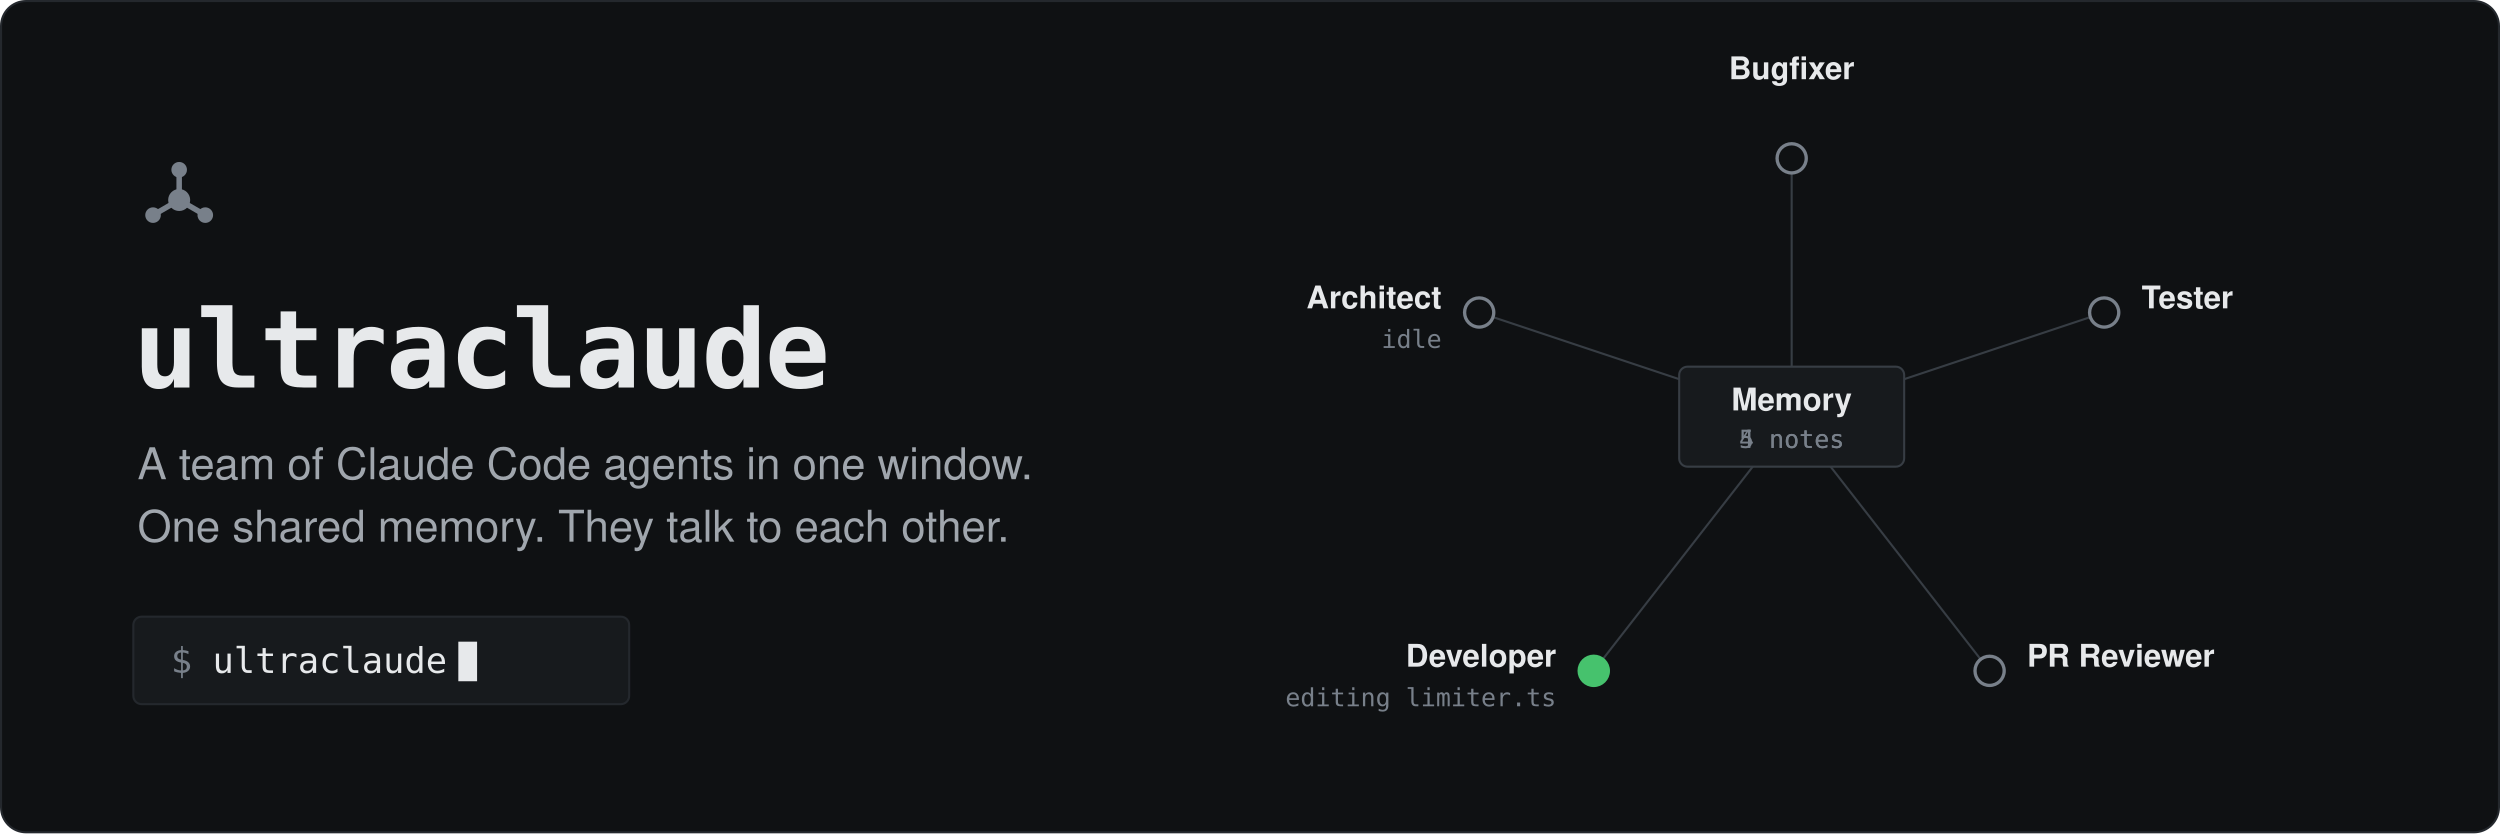
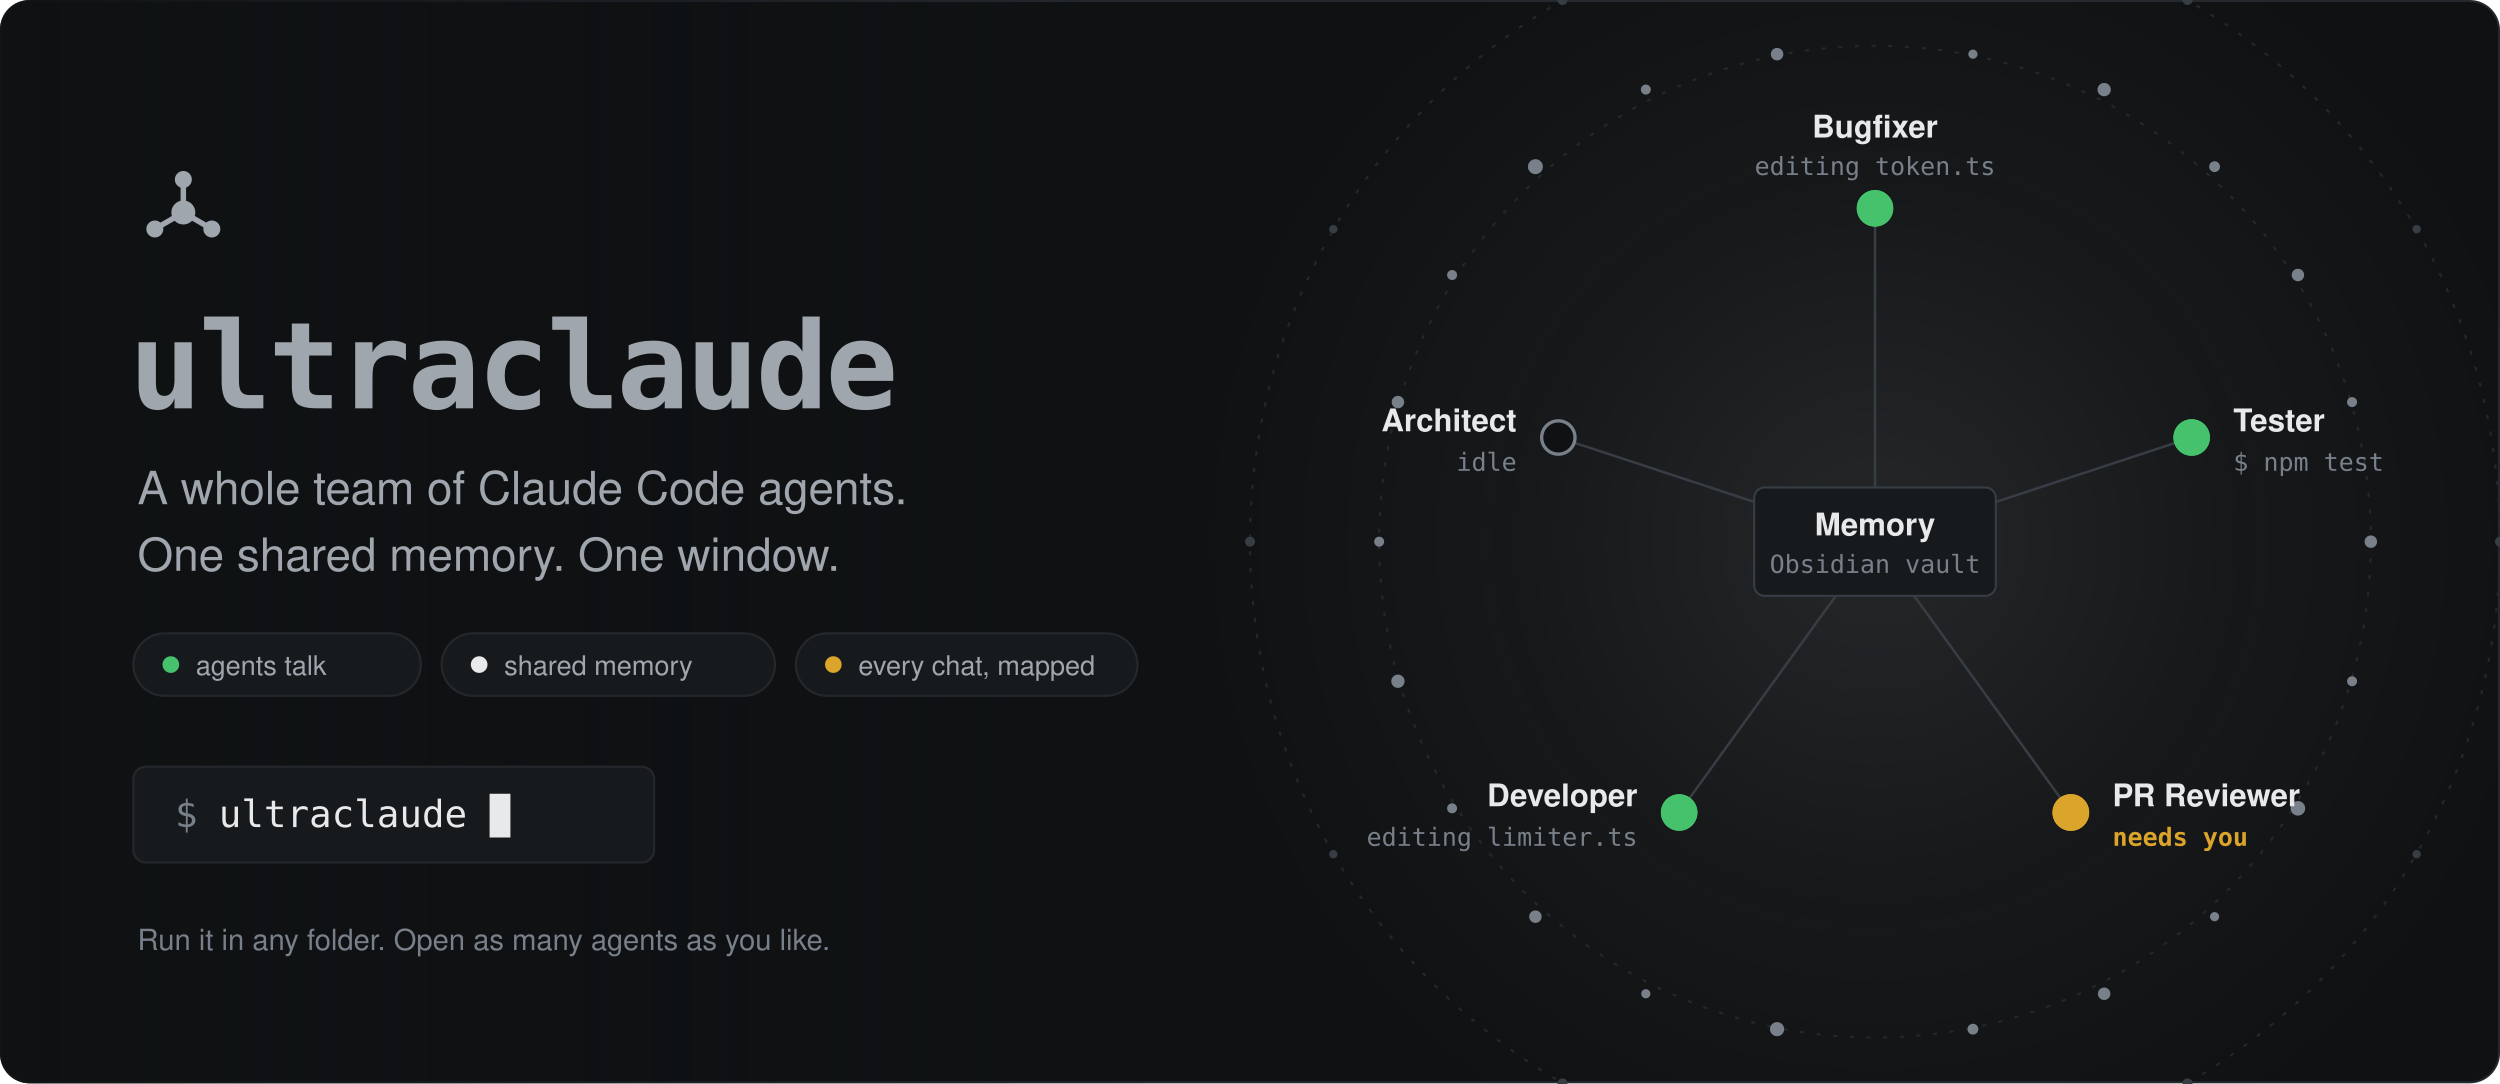
- <svg xmlns="http://www.w3.org/2000/svg" viewBox="0 0 1200 400" width="1200" height="400" role="img" aria-label="UltraClaude: several Claude Code agents around one shared memory, exchanging messages">
+ <svg xmlns="http://www.w3.org/2000/svg" viewBox="0 0 1200 520" width="1200" height="520" role="img" aria-label="UltraClaude: a team of Claude Code agents working around one shared memory, with every chat on your computer on a map around them">
+   <defs>
+     <radialGradient id="glow" cx="50%" cy="50%" r="50%">
+       <stop offset="0" stop-color="#e7e9eb" stop-opacity=".10" />
+       <stop offset=".55" stop-color="#e7e9eb" stop-opacity=".03" />
+       <stop offset="1" stop-color="#e7e9eb" stop-opacity="0" />
+     </radialGradient>
+     <linearGradient id="shine" gradientUnits="userSpaceOnUse" x1="-300" y1="0" x2="0" y2="0">
+       <stop offset="0" stop-color="#a0a6ad" />
+       <stop offset=".45" stop-color="#ffffff" />
+       <stop offset=".55" stop-color="#ffffff" />
+       <stop offset="1" stop-color="#a0a6ad" />
+       <animate attributeName="x1" values="-300;700;700" keyTimes="0;.45;1" dur="7s" repeatCount="indefinite" />
+       <animate attributeName="x2" values="0;1000;1000" keyTimes="0;.45;1" dur="7s" repeatCount="indefinite" />
+     </linearGradient>
+     <linearGradient id="fade" x1="0" x2="1">
+       <stop offset="0" stop-color="#0f1113" stop-opacity="0" />
+       <stop offset="1" stop-color="#0f1113" />
+     </linearGradient>
+   </defs>
  <style>
    .sans { font-family: -apple-system, "Segoe UI", Helvetica, Arial, sans-serif; }
    .mono { font-family: ui-monospace, SFMono-Regular, "Cascadia Mono", Menlo, Consolas, monospace; }
    .fg { fill: #e7e9eb; } .dim { fill: #a0a6ad; } .faint { fill: #78808a; }
-     .link { stroke: #373d44; stroke-width: 1; }
+     .spoke { stroke: #373d44; stroke-width: 1.2; }
+     .ringline { fill: none; stroke: #24282d; stroke-width: 1; stroke-dasharray: 2 6; }
    .name { font-size: 15px; font-weight: 600; fill: #e7e9eb; }
-     .act { font-size: 12px; fill: #78808a; opacity: 0; }
+     .act { font-size: 12px; fill: #78808a; }
    .mark { fill: #0f1113; stroke: #78808a; stroke-width: 1.6; }
-     .pulse { fill: #e7e9eb; opacity: 0; }
-     .trace { stroke: #78808a; stroke-width: 1; opacity: 0; }
-     .ring { fill: none; stroke: #dba42a; stroke-width: 1.6; opacity: 0; transform-box: fill-box; transform-origin: center; }
- 
-     /* one 10 s loop: Bugfixer fixes and saves to memory, tells Tester, Reviewer ends up needing you */
-     .bug   { animation: bug 10s linear infinite; }
-     .test  { animation: test 10s linear infinite; }
-     .rev   { animation: rev 10s linear infinite; }
-     .dev   { fill: #46c26d; stroke: #46c26d; animation: breathe 1.8s ease-in-out infinite; }
-     @keyframes bug  { 0%, 4% { fill: #0f1113; stroke: #78808a; } 6%, 52% { fill: #46c26d; stroke: #46c26d; } 56%, 100% { fill: #0f1113; stroke: #78808a; } }
-     @keyframes test { 0%, 44% { fill: #0f1113; stroke: #78808a; } 47%, 88% { fill: #46c26d; stroke: #46c26d; } 92%, 100% { fill: #0f1113; stroke: #78808a; } }
-     @keyframes rev  { 0%, 30% { fill: #0f1113; stroke: #78808a; } 33%, 66% { fill: #46c26d; stroke: #46c26d; } 69%, 100% { fill: #dba42a; stroke: #dba42a; } }
-     @keyframes breathe { 50% { opacity: .4; } }
- 
-     .b-idle1 { animation: w0 10s linear infinite; } @keyframes w0 { 0%, 4% { opacity: 1; } 5%, 100% { opacity: 0; } }
-     .b-read  { animation: w1 10s linear infinite; } @keyframes w1 { 0%, 5% { opacity: 0; } 6%, 20% { opacity: 1; } 21%, 100% { opacity: 0; } }
-     .b-edit  { animation: w2 10s linear infinite; } @keyframes w2 { 0%, 21% { opacity: 0; } 22%, 34% { opacity: 1; } 35%, 100% { opacity: 0; } }
-     .b-save  { animation: w3 10s linear infinite; } @keyframes w3 { 0%, 35% { opacity: 0; } 36%, 44% { opacity: 1; } 45%, 100% { opacity: 0; } }
-     .b-msg   { animation: w4 10s linear infinite; } @keyframes w4 { 0%, 45% { opacity: 0; } 46%, 54% { opacity: 1; } 55%, 100% { opacity: 0; } }
-     .b-idle2 { animation: w5 10s linear infinite; } @keyframes w5 { 0%, 55% { opacity: 0; } 56%, 100% { opacity: 1; } }
-     .t-idle1 { animation: t0 10s linear infinite; } @keyframes t0 { 0%, 46% { opacity: 1; } 47%, 91% { opacity: 0; } 92%, 100% { opacity: 1; } }
-     .t-run   { animation: t1 10s linear infinite; } @keyframes t1 { 0%, 46% { opacity: 0; } 47%, 91% { opacity: 1; } 92%, 100% { opacity: 0; } }
-     .r-idle  { animation: r0 10s linear infinite; } @keyframes r0 { 0%, 32% { opacity: 1; } 33%, 100% { opacity: 0; } }
-     .r-diff  { animation: r1 10s linear infinite; } @keyframes r1 { 0%, 32% { opacity: 0; } 33%, 67% { opacity: 1; } 68%, 100% { opacity: 0; } }
-     .r-need  { animation: r2 10s linear infinite; fill: #dba42a; font-weight: 600; } @keyframes r2 { 0%, 68% { opacity: 0; } 69%, 100% { opacity: 1; } }
-     .ping    { animation: ping 10s ease-out infinite; } @keyframes ping { 0%, 68% { opacity: 0; transform: scale(1); } 69% { opacity: 1; transform: scale(1); } 80%, 100% { opacity: 0; transform: scale(3.6); } }
-     .count4  { animation: c4 10s linear infinite; } @keyframes c4 { 0%, 43% { opacity: 1; } 44%, 100% { opacity: 0; } }
-     .count5  { animation: c5 10s linear infinite; } @keyframes c5 { 0%, 43% { opacity: 0; } 44%, 100% { opacity: 1; } }
-     .caret   { animation: blink 1.1s steps(1) infinite; } @keyframes blink { 50% { opacity: 0; } }
-     @media (prefers-reduced-motion: reduce) { * { animation: none !important; } .act.b-edit, .act.t-idle1, .act.r-need { opacity: 1; } }
+     .orbit { transform-origin: 900px 260px; animation: spin 140s linear infinite; }
+     .orbit2 { transform-origin: 900px 260px; animation: spin 220s linear infinite reverse; }
+     @keyframes spin { to { transform: rotate(360deg); } }
+     .tw { animation: tw 4s ease-in-out infinite; }
+     @keyframes tw { 50% { opacity: .25; } }
+     .work { fill: #46c26d; stroke: #46c26d; animation: breathe 1.8s ease-in-out infinite; }
+     @keyframes breathe { 50% { opacity: .45; } }
+     .need { fill: #dba42a; stroke: #dba42a; }
+     .ping { fill: none; stroke: #dba42a; stroke-width: 1.6; transform-box: fill-box; transform-origin: center; animation: ping 2.4s ease-out infinite; }
+     @keyframes ping { 0% { transform: scale(1); opacity: .9; } 70%, 100% { transform: scale(3.4); opacity: 0; } }
+     .halo { fill: none; stroke: #46c26d; stroke-width: 1.4; transform-box: fill-box; transform-origin: center; animation: halo 2.2s ease-out infinite; }
+     @keyframes halo { 0% { transform: scale(1); opacity: .7; } 100% { transform: scale(2.6); opacity: 0; } }
+     .caret { animation: blink 1.1s steps(1) infinite; }
+     @keyframes blink { 50% { opacity: 0; } }
+     .chip rect { fill: #171a1d; stroke: #24282d; }
+     .chip text { font-size: 13px; fill: #a0a6ad; }
+     .rot1 { animation: rot 9s steps(1) infinite; } .rot2 { animation: rot 9s steps(1) -3s infinite; } .rot3 { animation: rot 9s steps(1) -6s infinite; }
+     @keyframes rot { 0%, 33% { opacity: 1; } 33.4%, 100% { opacity: 0; } }
+     @media (prefers-reduced-motion: reduce) { * { animation: none !important; } }
  </style>
-   <rect x="0.5" y="0.5" width="1199" height="399" rx="12" fill="#0f1113" stroke="#24282d" />
-   <g transform="translate(64 74) scale(2.2)" fill="#78808a" stroke="#78808a">
-     <path d="M10 10V3.4M10 10l5.7 3.3M10 10l-5.7 3.3" stroke-width="1.2" />
+   <rect x=".5" y=".5" width="1199" height="519" rx="14" fill="#0f1113" stroke="#24282d" />
+   <circle cx="900" cy="260" r="330" fill="url(#glow)" />
+   <circle class="ringline" cx="900" cy="260" r="238" />
+   <circle class="ringline" cx="900" cy="260" r="300" />
+   <g class="orbit">
+     <g fill="#78808a">
+       <circle cx="1138" cy="260" r="3" />
+       <circle class="tw" cx="1129" cy="327" r="2.4" />
+       <circle cx="1103" cy="388" r="3.5" />
+       <circle cx="1063" cy="440" r="2.2" />
+       <circle class="tw" cx="1010" cy="477" r="3" />
+       <circle cx="947" cy="494" r="2.6" />
+       <circle cx="853" cy="494" r="3.4" />
+       <circle class="tw" cx="790" cy="477" r="2.2" />
+       <circle cx="737" cy="440" r="3" />
+       <circle cx="697" cy="388" r="2.4" />
+       <circle class="tw" cx="671" cy="327" r="3.2" />
+       <circle cx="662" cy="260" r="2.4" />
+       <circle cx="671" cy="193" r="3" />
+       <circle class="tw" cx="697" cy="132" r="2.4" />
+       <circle cx="737" cy="80" r="3.6" />
+       <circle cx="790" cy="43" r="2.4" />
+       <circle class="tw" cx="853" cy="26" r="3" />
+       <circle cx="947" cy="26" r="2.2" />
+       <circle cx="1010" cy="43" r="3.2" />
+       <circle class="tw" cx="1063" cy="80" r="2.6" />
+       <circle cx="1103" cy="132" r="3" />
+       <circle cx="1129" cy="193" r="2.4" />
+     </g>
+   </g>
+   <g class="orbit2" fill="#373d44">
+     <circle cx="1200" cy="260" r="2.4" />
+     <circle cx="1160" cy="410" r="2" />
+     <circle cx="1050" cy="520" r="2.4" />
+     <circle cx="900" cy="560" r="2" />
+     <circle cx="750" cy="520" r="2.4" />
+     <circle cx="640" cy="410" r="2" />
+     <circle cx="600" cy="260" r="2.4" />
+     <circle cx="640" cy="110" r="2" />
+     <circle cx="750" cy="0" r="2.4" />
+     <circle cx="900" cy="-40" r="2" />
+     <circle cx="1050" cy="0" r="2.4" />
+     <circle cx="1160" cy="110" r="2" />
+   </g>
+   <g>
+     <line class="spoke" x1="900" y1="100" x2="900" y2="260" />
+     <line class="spoke" x1="1052" y1="210" x2="900" y2="260" />
+     <line class="spoke" x1="994" y1="390" x2="900" y2="260" />
+     <line class="spoke" x1="806" y1="390" x2="900" y2="260" />
+     <line class="spoke" x1="748" y1="210" x2="900" y2="260" />
+     <circle r="4" fill="#e7e9eb" opacity="0">
+       <animateMotion dur="8s" repeatCount="indefinite" path="M900,260 L900,100" keyPoints="0;0;1;1" keyTimes="0;.05;.13;1" calcMode="linear" />
+       <animate attributeName="opacity" dur="8s" repeatCount="indefinite" values="0;0;1;1;0;0" keyTimes="0;.05;.06;.12;.13;1" />
+     </circle>
+     <circle r="4" fill="#e7e9eb" opacity="0">
+       <animateMotion dur="8s" repeatCount="indefinite" path="M900,100 L900,260" keyPoints="0;0;1;1" keyTimes="0;.3;.38;1" calcMode="linear" />
+       <animate attributeName="opacity" dur="8s" repeatCount="indefinite" values="0;0;1;1;0;0" keyTimes="0;.3;.31;.37;.38;1" />
+     </circle>
+     <line x1="900" y1="100" x2="1052" y2="210" stroke="#78808a" stroke-width="1" opacity="0">
+       <animate attributeName="opacity" dur="8s" repeatCount="indefinite" values="0;0;.9;0;0" keyTimes="0;.42;.43;.6;1" />
+     </line>
+     <circle r="4" fill="#e7e9eb" opacity="0">
+       <animateMotion dur="8s" repeatCount="indefinite" path="M900,100 L1052,210" keyPoints="0;0;1;1" keyTimes="0;.42;.5;1" calcMode="linear" />
+       <animate attributeName="opacity" dur="8s" repeatCount="indefinite" values="0;0;1;1;0;0" keyTimes="0;.42;.43;.49;.5;1" />
+     </circle>
+     <circle r="4" fill="#e7e9eb" opacity="0">
+       <animateMotion dur="8s" repeatCount="indefinite" path="M900,260 L1052,210" keyPoints="0;0;1;1" keyTimes="0;.56;.64;1" calcMode="linear" />
+       <animate attributeName="opacity" dur="8s" repeatCount="indefinite" values="0;0;1;1;0;0" keyTimes="0;.56;.57;.63;.64;1" />
+     </circle>
+     <line x1="806" y1="390" x2="994" y2="390" stroke="#78808a" stroke-width="1" opacity="0">
+       <animate attributeName="opacity" dur="8s" repeatCount="indefinite" values="0;0;.9;0;0" keyTimes="0;.72;.73;.9;1" />
+     </line>
+     <circle r="4" fill="#e7e9eb" opacity="0">
+       <animateMotion dur="8s" repeatCount="indefinite" path="M806,390 L994,390" keyPoints="0;0;1;1" keyTimes="0;.72;.8;1" calcMode="linear" />
+       <animate attributeName="opacity" dur="8s" repeatCount="indefinite" values="0;0;1;1;0;0" keyTimes="0;.72;.73;.79;.8;1" />
+     </circle>
+     <rect x="842" y="234" width="116" height="52" rx="5" fill="#171a1d" stroke="#373d44" />
+     <text x="900" y="257" text-anchor="middle" class="sans" font-size="15" font-weight="600" fill="#e7e9eb">Memory</text>
+     <text x="900" y="275" text-anchor="middle" class="mono faint" font-size="12">Obsidian vault</text>
+     <circle class="halo" cx="900" cy="100" r="8" />
+     <circle class="mark work" cx="900" cy="100" r="8" />
+     <text x="900" y="66" text-anchor="middle" class="sans name">Bugfixer</text>
+     <g class="mono act" text-anchor="middle">
+       <text class="rot1" x="900" y="84">editing token.ts</text>
+       <text class="rot2" x="900" y="84" opacity="0">saving memory</text>
+       <text class="rot3" x="900" y="84" opacity="0">messaging Tester</text>
+     </g>
+     <circle class="halo" cx="1052" cy="210" r="8" />
+     <circle class="mark work" cx="1052" cy="210" r="8" />
+     <text x="1072" y="207" class="sans name">Tester</text>
+     <text x="1072" y="226" class="mono act">$ npm test</text>
+     <circle class="ping" cx="994" cy="390" r="8" />
+     <circle class="mark need" cx="994" cy="390" r="8" />
+     <text x="1014" y="387" class="sans name">PR Reviewer</text>
+     <text x="1014" y="406" class="mono" font-size="12" fill="#dba42a" font-weight="600">needs you</text>
+     <circle class="halo" cx="806" cy="390" r="8" />
+     <circle class="mark work" cx="806" cy="390" r="8" />
+     <text x="786" y="387" text-anchor="end" class="sans name">Developer</text>
+     <text x="786" y="406" text-anchor="end" class="mono act">editing limiter.ts</text>
+     <circle class="mark" cx="748" cy="210" r="8" />
+     <text x="728" y="207" text-anchor="end" class="sans name">Architect</text>
+     <text x="728" y="226" text-anchor="end" class="mono act">idle</text>
+   </g>
+   <rect x="0" y="0" width="560" height="520" rx="14" fill="url(#fade)" transform="rotate(180 280 260)" opacity=".9" />
+   <g transform="translate(64 78) scale(2.4)" fill="#a0a6ad" stroke="#a0a6ad">
+     <path d="M10 10V3.4M10 10l5.7 3.3M10 10l-5.7 3.3" stroke-width="1.1" />
    <circle cx="10" cy="10" r="2.4" stroke="none" />
    <circle cx="10" cy="3.4" r="1.7" stroke="none" />
    <circle cx="15.7" cy="13.3" r="1.7" stroke="none" />
    <circle cx="4.3" cy="13.3" r="1.7" stroke="none" />
  </g>
-   <text x="64" y="186" class="mono fg" font-size="52" font-weight="600" letter-spacing="-1">ultraclaude</text>
-   <text x="66" y="230" class="sans dim" font-size="21">A team of Claude Code agents in one window.</text>
-   <text x="66" y="260" class="sans dim" font-size="21">One shared memory. They talk to each other.</text>
-   <rect x="64" y="296" width="238" height="42" rx="4" fill="#171a1d" stroke="#24282d" />
-   <text x="82" y="323" class="mono faint" font-size="17">$</text>
-   <text x="102 112.4 122.8 133.2 143.6 154 164.4 174.8 185.2 195.6 206" y="323" class="mono fg" font-size="17">ultraclaude</text>
-   <rect class="caret" x="220" y="308" width="9" height="19" fill="#e7e9eb" />
-   <g>
-     <line class="link" x1="860" y1="76" x2="860" y2="200" />
-     <line class="link" x1="1010" y1="150" x2="860" y2="200" />
-     <line class="link" x1="955" y1="322" x2="860" y2="200" />
-     <line class="link" x1="765" y1="322" x2="860" y2="200" />
-     <line class="link" x1="710" y1="150" x2="860" y2="200" />
-     <line class="trace" x1="860" y1="76" x2="1010" y2="150">
-       <animate attributeName="opacity" dur="10s" repeatCount="indefinite" values="0;0;.9;0;0" keyTimes="0;.45;.46;.6;1" />
-     </line>
-     <circle class="pulse" r="4">
-       <animateMotion dur="10s" repeatCount="indefinite" path="M860,76 L1010,150" calcMode="linear" keyPoints="0;0;1;1" keyTimes="0;.45;.53;1" />
-       <animate attributeName="opacity" dur="10s" repeatCount="indefinite" values="0;0;1;1;0;0" keyTimes="0;.45;.455;.525;.53;1" />
-     </circle>
-     <circle class="pulse" r="4">
-       <animateMotion dur="10s" repeatCount="indefinite" path="M860,200 L860,76" calcMode="linear" keyPoints="0;0;1;1" keyTimes="0;.07;.14;1" />
-       <animate attributeName="opacity" dur="10s" repeatCount="indefinite" values="0;0;1;1;0;0" keyTimes="0;.07;.075;.135;.14;1" />
-     </circle>
-     <circle class="pulse" r="4">
-       <animateMotion dur="10s" repeatCount="indefinite" path="M860,76 L860,200" calcMode="linear" keyPoints="0;0;1;1" keyTimes="0;.36;.43;1" />
-       <animate attributeName="opacity" dur="10s" repeatCount="indefinite" values="0;0;1;1;0;0" keyTimes="0;.36;.365;.425;.43;1" />
-     </circle>
-     <circle class="pulse" r="4">
-       <animateMotion dur="10s" repeatCount="indefinite" path="M860,200 L1010,150" calcMode="linear" keyPoints="0;0;1;1" keyTimes="0;.58;.65;1" />
-       <animate attributeName="opacity" dur="10s" repeatCount="indefinite" values="0;0;1;1;0;0" keyTimes="0;.58;.585;.645;.65;1" />
-     </circle>
-     <rect x="806" y="176" width="108" height="48" rx="4" fill="#171a1d" stroke="#373d44" />
-     <text x="860" y="197" text-anchor="middle" class="sans name">Memory</text>
-     <text x="860" y="215" text-anchor="middle" class="mono faint count4" font-size="12">4 notes</text>
-     <text x="860" y="215" text-anchor="middle" class="mono faint count5" font-size="12">5 notes</text>
-     <circle class="mark bug" cx="860" cy="76" r="7" />
-     <text x="860" y="38" text-anchor="middle" class="sans name">Bugfixer</text>
-     <g class="mono" text-anchor="middle">
-       <text x="860" y="57" class="act b-idle1">idle</text>
-       <text x="860" y="57" class="act b-read">reading memory: token expiry</text>
-       <text x="860" y="57" class="act b-edit">editing token.ts</text>
-       <text x="860" y="57" class="act b-save">saving memory: Login bug 42</text>
-       <text x="860" y="57" class="act b-msg">messaging Tester</text>
-       <text x="860" y="57" class="act b-idle2">idle</text>
+   <text x="62" y="196" class="mono" font-size="58" font-weight="700" letter-spacing="-1.5" fill="url(#shine)">ultraclaude</text>
+   <text x="66" y="242" class="sans dim" font-size="22">A whole team of Claude Code agents.</text>
+   <text x="66" y="274" class="sans dim" font-size="22">One shared memory. One window.</text>
+   <g class="sans">
+     <g class="chip">
+       <rect x="64" y="304" width="138" height="30" rx="15" />
+       <circle cx="82" cy="319" r="4" fill="#46c26d" />
+       <text x="94" y="324">agents talk</text>
    </g>
-     <circle class="mark test" cx="1010" cy="150" r="7" />
-     <text x="1028" y="148" class="sans name">Tester</text>
-     <g class="mono">
-       <text x="1028" y="167" class="act t-idle1">idle</text>
-       <text x="1028" y="167" class="act t-run">$ npm test -- auth</text>
+     <g class="chip">
+       <rect x="212" y="304" width="160" height="30" rx="15" />
+       <circle cx="230" cy="319" r="4" fill="#e7e9eb" />
+       <text x="242" y="324">shared memory</text>
    </g>
-     <circle class="mark rev" cx="955" cy="322" r="7" />
-     <circle class="ring ping" cx="955" cy="322" r="7" />
-     <text x="973" y="320" class="sans name">PR Reviewer</text>
-     <g class="mono">
-       <text x="973" y="339" class="act r-idle">idle</text>
-       <text x="973" y="339" class="act r-diff">$ gh pr diff 17</text>
-       <text x="973" y="339" class="act r-need">needs you</text>
+     <g class="chip">
+       <rect x="382" y="304" width="164" height="30" rx="15" />
+       <circle cx="400" cy="319" r="4" fill="#dba42a" />
+       <text x="412" y="324">every chat, mapped</text>
    </g>
-     <circle class="mark dev" cx="765" cy="322" r="7" />
-     <text x="747" y="320" text-anchor="end" class="sans name">Developer</text>
-     <text x="747" y="339" text-anchor="end" class="mono act" style="opacity:1">editing limiter.ts</text>
-     <circle class="mark" cx="710" cy="150" r="7" />
-     <text x="692" y="148" text-anchor="end" class="sans name">Architect</text>
-     <text x="692" y="167" text-anchor="end" class="mono act" style="opacity:1">idle</text>
  </g>
+   <rect x="64" y="368" width="250" height="46" rx="6" fill="#171a1d" stroke="#24282d" />
+   <text x="84" y="397" class="mono faint" font-size="18">$</text>
+   <text x="105 116.4 127.8 139.2 150.6 162 173.4 184.8 196.2 207.6 219" y="397" class="mono fg" font-size="18">ultraclaude</text>
+   <rect class="caret" x="235" y="381" width="10" height="21" fill="#e7e9eb" />
+   <text x="66" y="456" class="sans faint" font-size="14">Run it in any folder. Open as many agents as you like.</text>
</svg>
